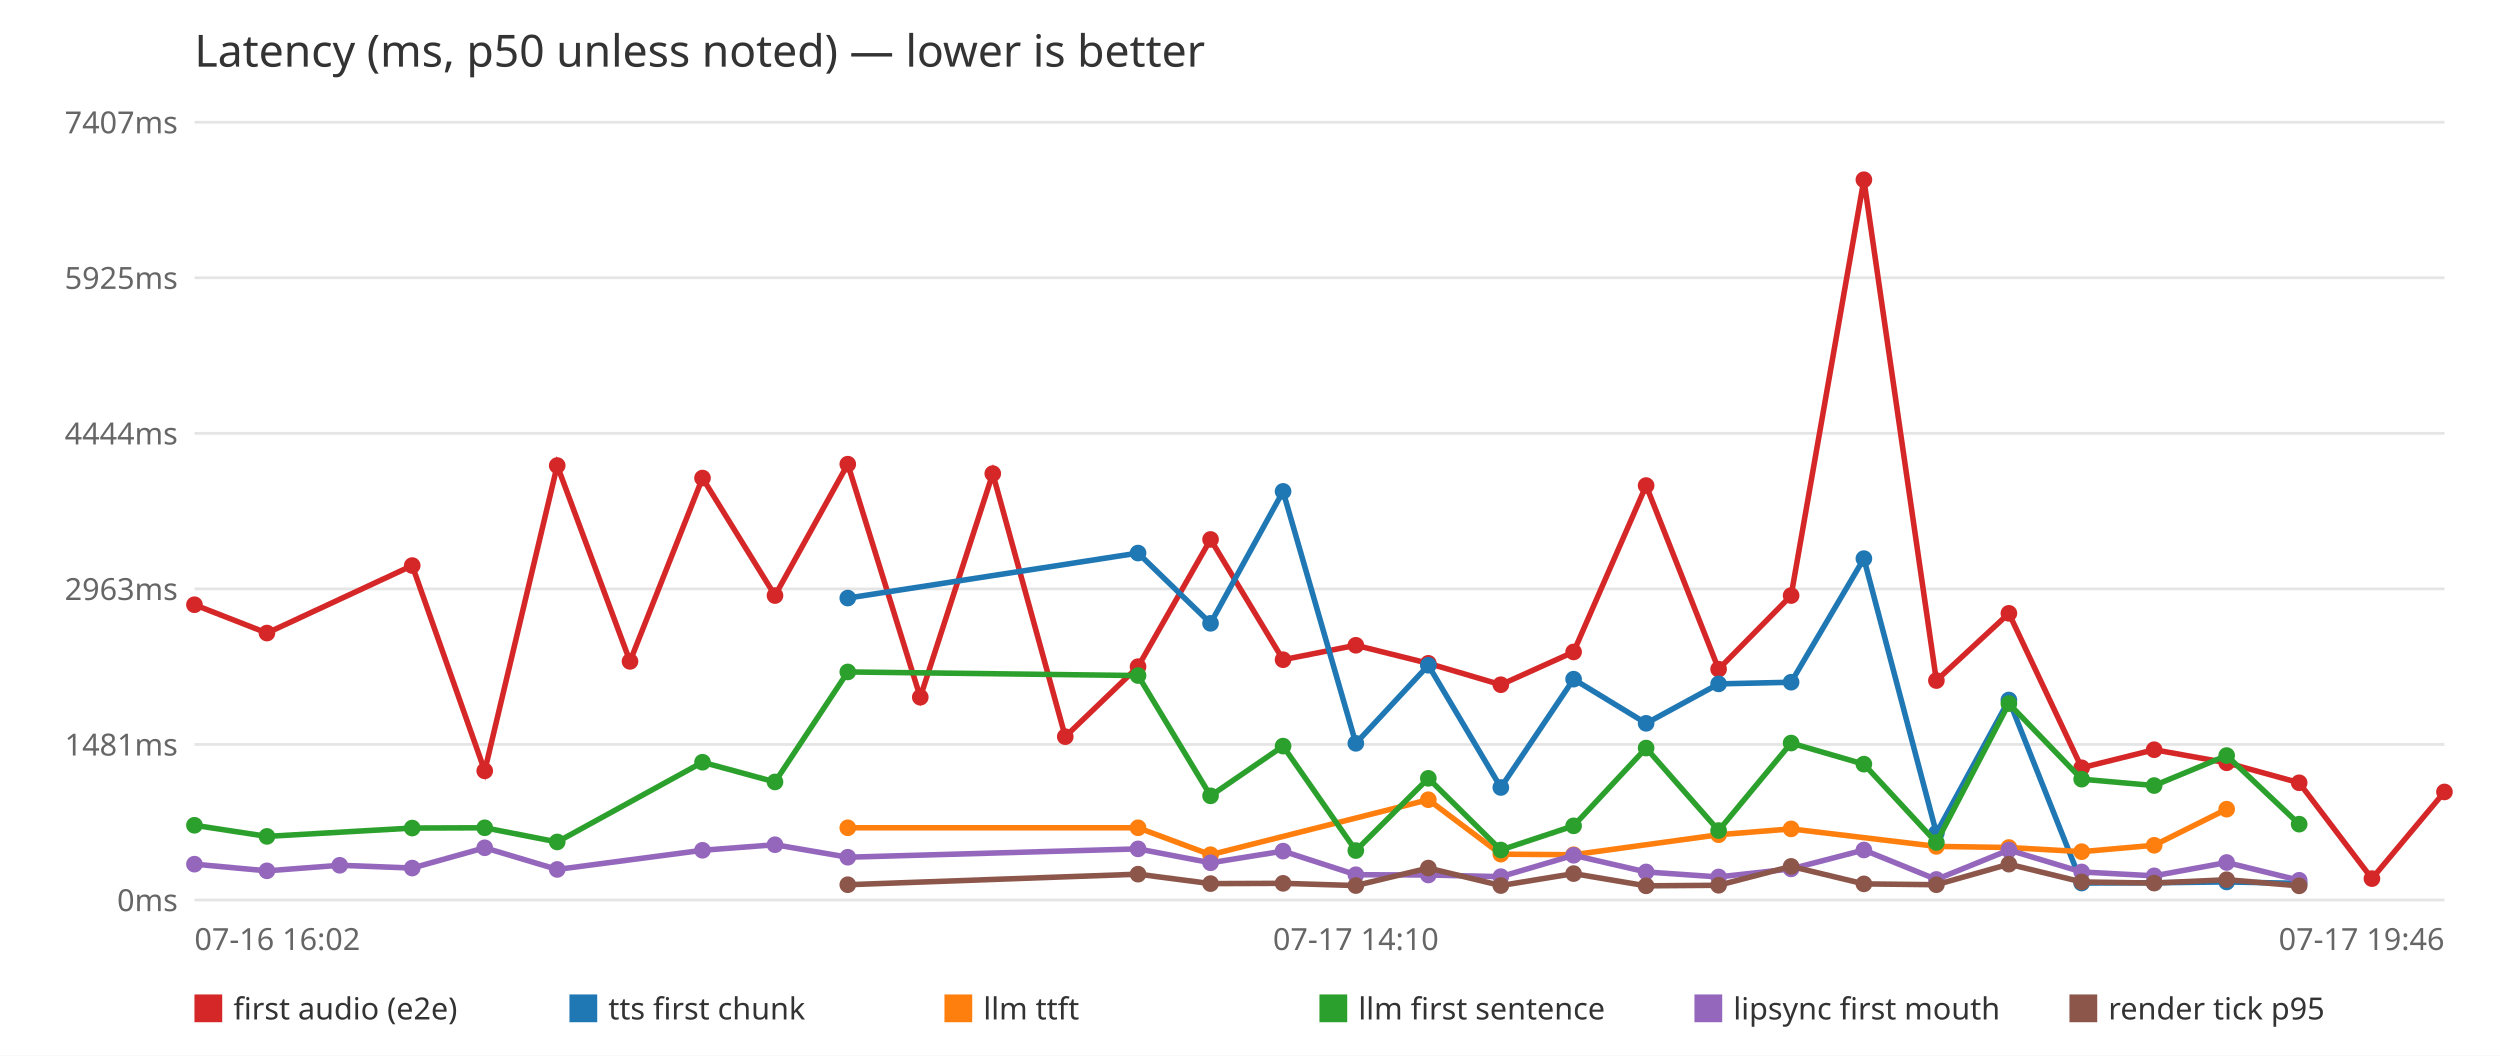
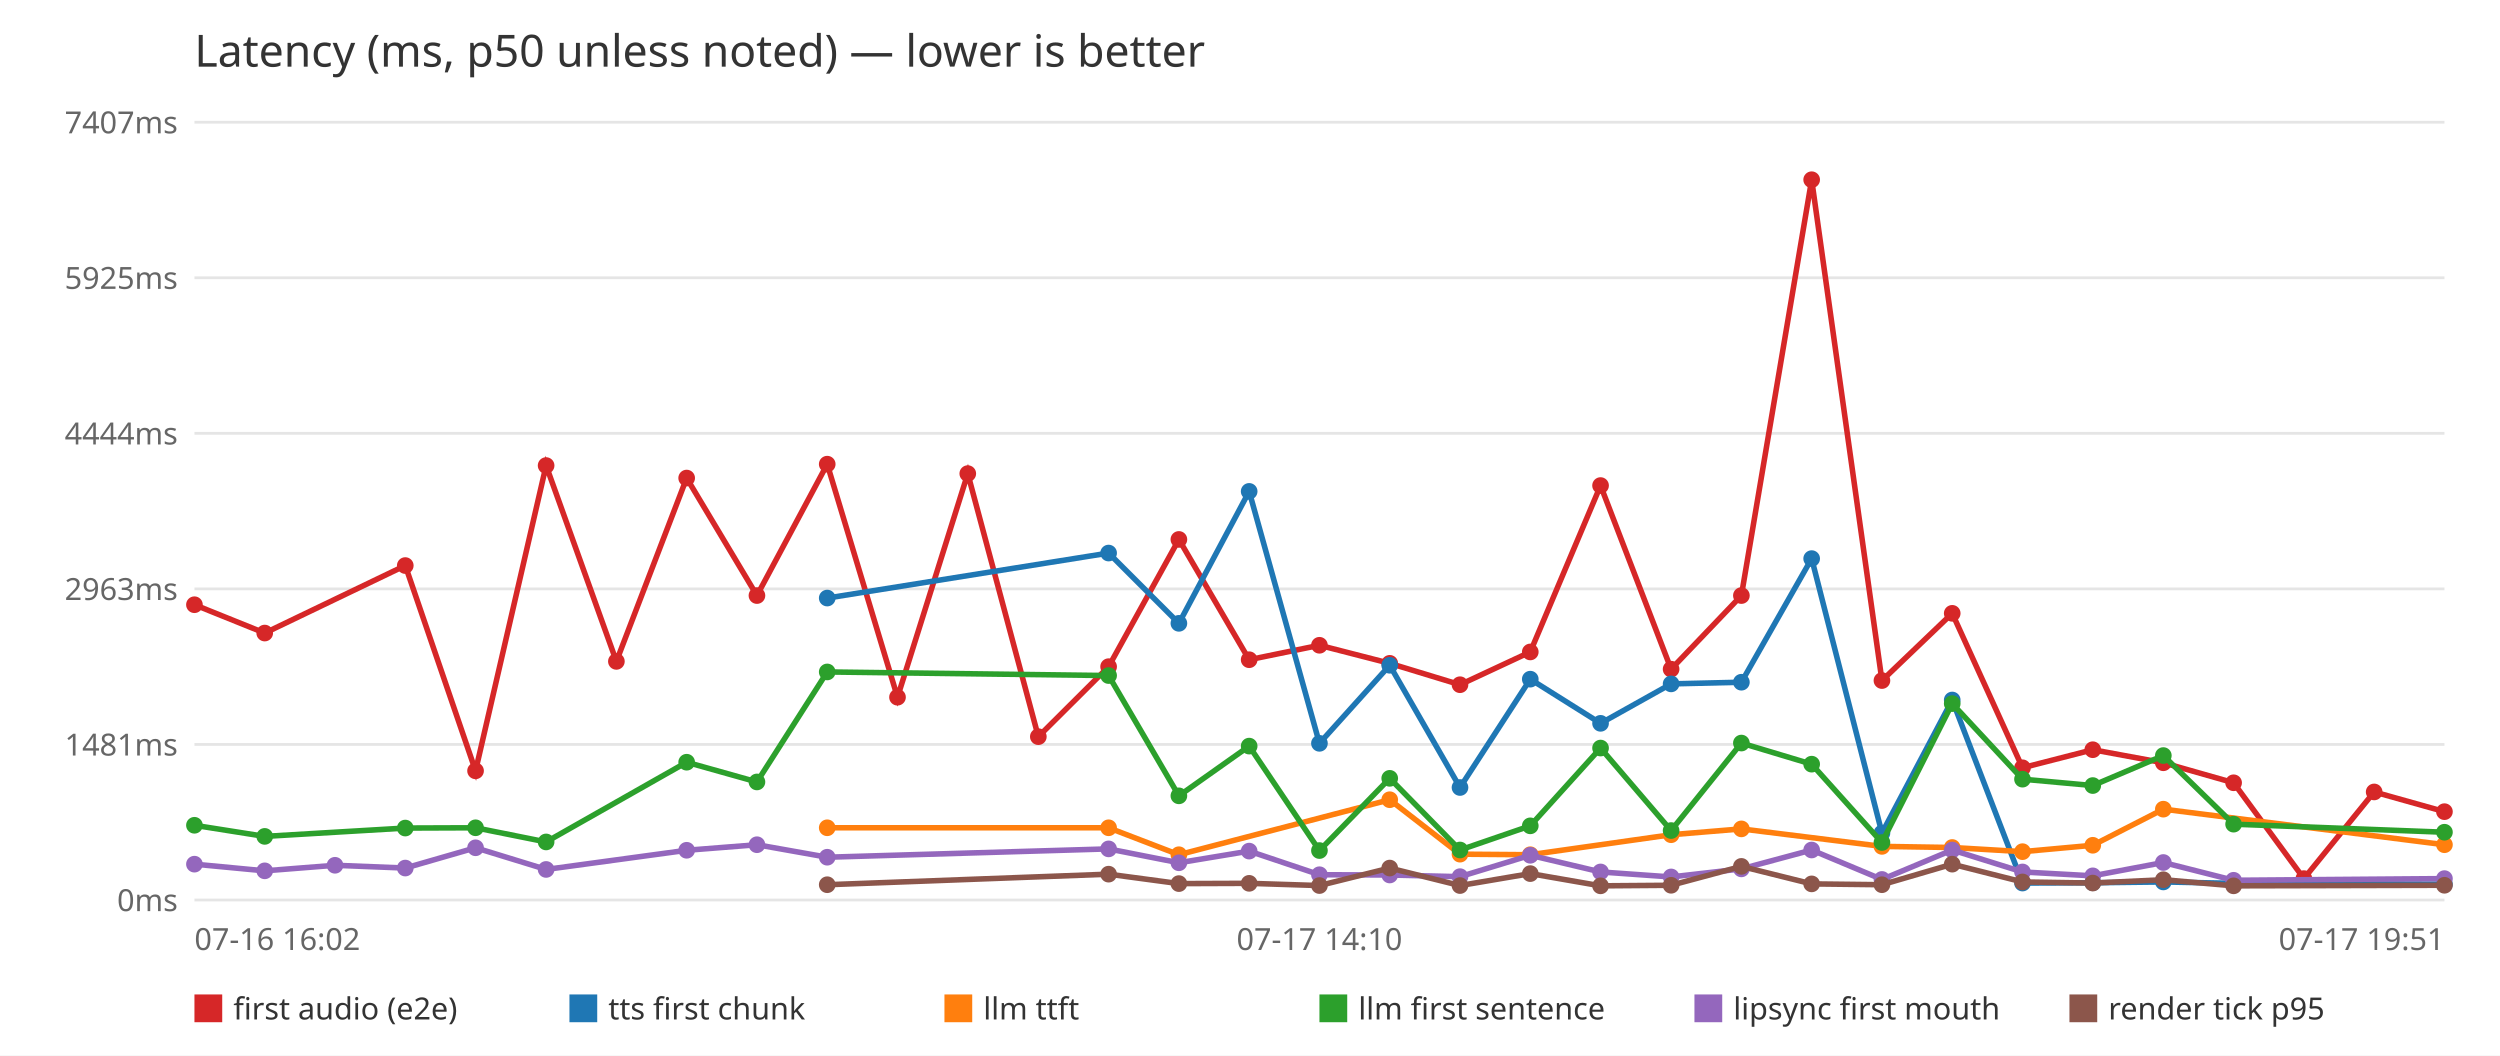
<svg xmlns="http://www.w3.org/2000/svg" width="900" height="380" viewBox="0 0 900 380" font-family="sans-serif">
  <rect width="900" height="380" fill="white" />
  <text x="70" y="24" font-size="16" fill="#333">Latency (ms, p50 unless noted) — lower is better</text>
  <line x1="70" y1="324.0" x2="880" y2="324.0" stroke="#e5e5e5" />
  <text x="64" y="328.0" font-size="11" fill="#666" text-anchor="end">0ms</text>
  <line x1="70" y1="268.0" x2="880" y2="268.0" stroke="#e5e5e5" />
  <text x="64" y="272.0" font-size="11" fill="#666" text-anchor="end">1481ms</text>
  <line x1="70" y1="212.0" x2="880" y2="212.0" stroke="#e5e5e5" />
  <text x="64" y="216.0" font-size="11" fill="#666" text-anchor="end">2963ms</text>
  <line x1="70" y1="156.0" x2="880" y2="156.0" stroke="#e5e5e5" />
  <text x="64" y="160.0" font-size="11" fill="#666" text-anchor="end">4444ms</text>
  <line x1="70" y1="100.0" x2="880" y2="100.0" stroke="#e5e5e5" />
  <text x="64" y="104.0" font-size="11" fill="#666" text-anchor="end">5925ms</text>
  <line x1="70" y1="44.0" x2="880" y2="44.0" stroke="#e5e5e5" />
  <text x="64" y="48.0" font-size="11" fill="#666" text-anchor="end">7407ms</text>
  <text x="70.0" y="342" font-size="11" fill="#666" text-anchor="start">07-16 16:02</text>
-   <text x="488.1" y="342" font-size="11" fill="#666" text-anchor="middle">07-17 14:10</text>
-   <text x="880.0" y="342" font-size="11" fill="#666" text-anchor="end">07-17 19:46</text>
-   <polyline points="70.0,217.7 96.1,227.9 148.4,203.6 174.5,277.5 200.6,167.6 226.8,238.1 252.9,172.1 279.0,214.4 305.2,167.1 331.3,251.0 357.4,170.5 383.5,265.2 409.7,240.0 435.8,194.2 461.9,237.5 488.1,232.3 514.2,238.8 540.3,246.5 566.5,234.7 592.6,174.8 618.7,240.9 644.8,214.4 671.0,64.7 697.1,245.0 723.2,220.8 749.4,276.4 775.5,269.9 801.6,274.6 827.7,281.8 853.9,316.3 880.0,285.1" fill="none" stroke="#d62728" stroke-width="2" />
+   <text x="475.0" y="342" font-size="11" fill="#666" text-anchor="middle">07-17 14:10</text>
+   <text x="880.0" y="342" font-size="11" fill="#666" text-anchor="end">07-17 19:51</text>
+   <polyline points="70.0,217.7 95.3,227.9 145.9,203.6 171.2,277.5 196.6,167.6 221.9,238.1 247.2,172.1 272.5,214.4 297.8,167.1 323.1,251.0 348.4,170.5 373.8,265.2 399.1,240.0 424.4,194.2 449.7,237.5 475.0,232.3 500.3,238.8 525.6,246.5 550.9,234.7 576.2,174.8 601.6,240.9 626.9,214.4 652.2,64.7 677.5,245.0 702.8,220.8 728.1,276.4 753.4,269.9 778.8,274.6 804.1,281.8 829.4,316.3 854.7,285.1 880.0,292.2" fill="none" stroke="#d62728" stroke-width="2" />
  <circle cx="70.0" cy="217.7" r="3" fill="#d62728" />
-   <circle cx="96.1" cy="227.9" r="3" fill="#d62728" />
-   <circle cx="148.4" cy="203.6" r="3" fill="#d62728" />
-   <circle cx="174.5" cy="277.5" r="3" fill="#d62728" />
-   <circle cx="200.6" cy="167.6" r="3" fill="#d62728" />
-   <circle cx="226.8" cy="238.1" r="3" fill="#d62728" />
-   <circle cx="252.9" cy="172.1" r="3" fill="#d62728" />
-   <circle cx="279.0" cy="214.4" r="3" fill="#d62728" />
-   <circle cx="305.2" cy="167.1" r="3" fill="#d62728" />
-   <circle cx="331.3" cy="251.0" r="3" fill="#d62728" />
-   <circle cx="357.4" cy="170.5" r="3" fill="#d62728" />
-   <circle cx="383.5" cy="265.2" r="3" fill="#d62728" />
-   <circle cx="409.7" cy="240.0" r="3" fill="#d62728" />
-   <circle cx="435.8" cy="194.2" r="3" fill="#d62728" />
-   <circle cx="461.9" cy="237.5" r="3" fill="#d62728" />
-   <circle cx="488.1" cy="232.3" r="3" fill="#d62728" />
-   <circle cx="514.2" cy="238.8" r="3" fill="#d62728" />
-   <circle cx="540.3" cy="246.5" r="3" fill="#d62728" />
-   <circle cx="566.5" cy="234.7" r="3" fill="#d62728" />
-   <circle cx="592.6" cy="174.8" r="3" fill="#d62728" />
-   <circle cx="618.7" cy="240.9" r="3" fill="#d62728" />
-   <circle cx="644.8" cy="214.4" r="3" fill="#d62728" />
-   <circle cx="671.0" cy="64.7" r="3" fill="#d62728" />
-   <circle cx="697.1" cy="245.0" r="3" fill="#d62728" />
-   <circle cx="723.2" cy="220.8" r="3" fill="#d62728" />
-   <circle cx="749.4" cy="276.4" r="3" fill="#d62728" />
-   <circle cx="775.5" cy="269.9" r="3" fill="#d62728" />
-   <circle cx="801.6" cy="274.6" r="3" fill="#d62728" />
-   <circle cx="827.7" cy="281.8" r="3" fill="#d62728" />
-   <circle cx="853.9" cy="316.3" r="3" fill="#d62728" />
-   <circle cx="880.0" cy="285.1" r="3" fill="#d62728" />
+   <circle cx="95.3" cy="227.9" r="3" fill="#d62728" />
+   <circle cx="145.9" cy="203.6" r="3" fill="#d62728" />
+   <circle cx="171.2" cy="277.5" r="3" fill="#d62728" />
+   <circle cx="196.6" cy="167.6" r="3" fill="#d62728" />
+   <circle cx="221.9" cy="238.1" r="3" fill="#d62728" />
+   <circle cx="247.2" cy="172.1" r="3" fill="#d62728" />
+   <circle cx="272.5" cy="214.4" r="3" fill="#d62728" />
+   <circle cx="297.8" cy="167.1" r="3" fill="#d62728" />
+   <circle cx="323.1" cy="251.0" r="3" fill="#d62728" />
+   <circle cx="348.4" cy="170.5" r="3" fill="#d62728" />
+   <circle cx="373.8" cy="265.2" r="3" fill="#d62728" />
+   <circle cx="399.1" cy="240.0" r="3" fill="#d62728" />
+   <circle cx="424.4" cy="194.2" r="3" fill="#d62728" />
+   <circle cx="449.7" cy="237.5" r="3" fill="#d62728" />
+   <circle cx="475.0" cy="232.3" r="3" fill="#d62728" />
+   <circle cx="500.3" cy="238.8" r="3" fill="#d62728" />
+   <circle cx="525.6" cy="246.5" r="3" fill="#d62728" />
+   <circle cx="550.9" cy="234.7" r="3" fill="#d62728" />
+   <circle cx="576.2" cy="174.8" r="3" fill="#d62728" />
+   <circle cx="601.6" cy="240.9" r="3" fill="#d62728" />
+   <circle cx="626.9" cy="214.4" r="3" fill="#d62728" />
+   <circle cx="652.2" cy="64.7" r="3" fill="#d62728" />
+   <circle cx="677.5" cy="245.0" r="3" fill="#d62728" />
+   <circle cx="702.8" cy="220.8" r="3" fill="#d62728" />
+   <circle cx="728.1" cy="276.4" r="3" fill="#d62728" />
+   <circle cx="753.4" cy="269.9" r="3" fill="#d62728" />
+   <circle cx="778.8" cy="274.6" r="3" fill="#d62728" />
+   <circle cx="804.1" cy="281.8" r="3" fill="#d62728" />
+   <circle cx="829.4" cy="316.3" r="3" fill="#d62728" />
+   <circle cx="854.7" cy="285.1" r="3" fill="#d62728" />
+   <circle cx="880.0" cy="292.2" r="3" fill="#d62728" />
  <rect x="70.0" y="358" width="10" height="10" fill="#d62728" />
  <text x="84.0" y="367" font-size="11" fill="#333">first audio (e2e)</text>
-   <polyline points="305.2,215.3 409.7,199.1 435.8,224.4 461.9,176.9 488.1,267.6 514.2,239.5 540.3,283.5 566.5,244.5 592.6,260.4 618.7,246.2 644.8,245.6 671.0,201.1 697.1,299.9 723.2,252.0 749.4,317.9 775.5,317.8 801.6,317.5 827.7,318.0" fill="none" stroke="#1f77b4" stroke-width="2" />
-   <circle cx="305.2" cy="215.3" r="3" fill="#1f77b4" />
-   <circle cx="409.7" cy="199.1" r="3" fill="#1f77b4" />
-   <circle cx="435.8" cy="224.4" r="3" fill="#1f77b4" />
-   <circle cx="461.9" cy="176.9" r="3" fill="#1f77b4" />
-   <circle cx="488.1" cy="267.6" r="3" fill="#1f77b4" />
-   <circle cx="514.2" cy="239.5" r="3" fill="#1f77b4" />
-   <circle cx="540.3" cy="283.5" r="3" fill="#1f77b4" />
-   <circle cx="566.5" cy="244.5" r="3" fill="#1f77b4" />
-   <circle cx="592.6" cy="260.4" r="3" fill="#1f77b4" />
-   <circle cx="618.7" cy="246.2" r="3" fill="#1f77b4" />
-   <circle cx="644.8" cy="245.6" r="3" fill="#1f77b4" />
-   <circle cx="671.0" cy="201.1" r="3" fill="#1f77b4" />
-   <circle cx="697.1" cy="299.9" r="3" fill="#1f77b4" />
-   <circle cx="723.2" cy="252.0" r="3" fill="#1f77b4" />
-   <circle cx="749.4" cy="317.9" r="3" fill="#1f77b4" />
-   <circle cx="775.5" cy="317.8" r="3" fill="#1f77b4" />
-   <circle cx="801.6" cy="317.5" r="3" fill="#1f77b4" />
-   <circle cx="827.7" cy="318.0" r="3" fill="#1f77b4" />
+   <polyline points="297.8,215.3 399.1,199.1 424.4,224.4 449.7,176.9 475.0,267.6 500.3,239.5 525.6,283.5 550.9,244.5 576.2,260.4 601.6,246.2 626.9,245.6 652.2,201.1 677.5,299.9 702.8,252.0 728.1,317.9 753.4,317.8 778.8,317.5 804.1,318.0 880.0,318.3" fill="none" stroke="#1f77b4" stroke-width="2" />
+   <circle cx="297.8" cy="215.3" r="3" fill="#1f77b4" />
+   <circle cx="399.1" cy="199.1" r="3" fill="#1f77b4" />
+   <circle cx="424.4" cy="224.4" r="3" fill="#1f77b4" />
+   <circle cx="449.7" cy="176.9" r="3" fill="#1f77b4" />
+   <circle cx="475.0" cy="267.6" r="3" fill="#1f77b4" />
+   <circle cx="500.3" cy="239.5" r="3" fill="#1f77b4" />
+   <circle cx="525.6" cy="283.5" r="3" fill="#1f77b4" />
+   <circle cx="550.9" cy="244.5" r="3" fill="#1f77b4" />
+   <circle cx="576.2" cy="260.4" r="3" fill="#1f77b4" />
+   <circle cx="601.6" cy="246.2" r="3" fill="#1f77b4" />
+   <circle cx="626.9" cy="245.6" r="3" fill="#1f77b4" />
+   <circle cx="652.2" cy="201.1" r="3" fill="#1f77b4" />
+   <circle cx="677.5" cy="299.9" r="3" fill="#1f77b4" />
+   <circle cx="702.8" cy="252.0" r="3" fill="#1f77b4" />
+   <circle cx="728.1" cy="317.9" r="3" fill="#1f77b4" />
+   <circle cx="753.4" cy="317.8" r="3" fill="#1f77b4" />
+   <circle cx="778.8" cy="317.5" r="3" fill="#1f77b4" />
+   <circle cx="804.1" cy="318.0" r="3" fill="#1f77b4" />
+   <circle cx="880.0" cy="318.3" r="3" fill="#1f77b4" />
  <rect x="205.0" y="358" width="10" height="10" fill="#1f77b4" />
  <text x="219.0" y="367" font-size="11" fill="#333">tts first chunk</text>
-   <polyline points="305.2,298.0 409.7,298.0 435.8,307.7 514.2,287.9 540.3,307.5 566.5,307.7 618.7,300.5 644.8,298.4 697.1,304.7 723.2,305.1 749.4,306.6 775.5,304.3 801.6,291.3" fill="none" stroke="#ff7f0e" stroke-width="2" />
-   <circle cx="305.2" cy="298.0" r="3" fill="#ff7f0e" />
-   <circle cx="409.7" cy="298.0" r="3" fill="#ff7f0e" />
-   <circle cx="435.8" cy="307.7" r="3" fill="#ff7f0e" />
-   <circle cx="514.2" cy="287.9" r="3" fill="#ff7f0e" />
-   <circle cx="540.3" cy="307.5" r="3" fill="#ff7f0e" />
-   <circle cx="566.5" cy="307.7" r="3" fill="#ff7f0e" />
-   <circle cx="618.7" cy="300.5" r="3" fill="#ff7f0e" />
-   <circle cx="644.8" cy="298.4" r="3" fill="#ff7f0e" />
-   <circle cx="697.1" cy="304.7" r="3" fill="#ff7f0e" />
-   <circle cx="723.2" cy="305.1" r="3" fill="#ff7f0e" />
-   <circle cx="749.4" cy="306.6" r="3" fill="#ff7f0e" />
-   <circle cx="775.5" cy="304.3" r="3" fill="#ff7f0e" />
-   <circle cx="801.6" cy="291.3" r="3" fill="#ff7f0e" />
+   <polyline points="297.8,298.0 399.1,298.0 424.4,307.7 500.3,287.9 525.6,307.5 550.9,307.7 601.6,300.5 626.9,298.4 677.5,304.7 702.8,305.1 728.1,306.6 753.4,304.3 778.8,291.3 880.0,304.1" fill="none" stroke="#ff7f0e" stroke-width="2" />
+   <circle cx="297.8" cy="298.0" r="3" fill="#ff7f0e" />
+   <circle cx="399.1" cy="298.0" r="3" fill="#ff7f0e" />
+   <circle cx="424.4" cy="307.7" r="3" fill="#ff7f0e" />
+   <circle cx="500.3" cy="287.9" r="3" fill="#ff7f0e" />
+   <circle cx="525.6" cy="307.5" r="3" fill="#ff7f0e" />
+   <circle cx="550.9" cy="307.7" r="3" fill="#ff7f0e" />
+   <circle cx="601.6" cy="300.5" r="3" fill="#ff7f0e" />
+   <circle cx="626.9" cy="298.4" r="3" fill="#ff7f0e" />
+   <circle cx="677.5" cy="304.7" r="3" fill="#ff7f0e" />
+   <circle cx="702.8" cy="305.1" r="3" fill="#ff7f0e" />
+   <circle cx="728.1" cy="306.6" r="3" fill="#ff7f0e" />
+   <circle cx="753.4" cy="304.3" r="3" fill="#ff7f0e" />
+   <circle cx="778.8" cy="291.3" r="3" fill="#ff7f0e" />
+   <circle cx="880.0" cy="304.1" r="3" fill="#ff7f0e" />
  <rect x="340.0" y="358" width="10" height="10" fill="#ff7f0e" />
  <text x="354.0" y="367" font-size="11" fill="#333">llm ttft</text>
-   <polyline points="70.0,297.1 96.1,301.1 148.4,298.1 174.5,298.0 200.6,303.1 252.9,274.4 279.0,281.5 305.2,241.9 409.7,243.2 435.8,286.5 461.9,268.6 488.1,306.2 514.2,280.2 540.3,306.0 566.5,297.3 592.6,269.3 618.7,299.0 644.8,267.5 671.0,275.1 697.1,303.3 723.2,253.3 749.4,280.5 775.5,282.8 801.6,272.0 827.7,296.7" fill="none" stroke="#2ca02c" stroke-width="2" />
+   <polyline points="70.0,297.1 95.3,301.1 145.9,298.1 171.2,298.0 196.6,303.1 247.2,274.4 272.5,281.5 297.8,241.9 399.1,243.2 424.4,286.5 449.7,268.6 475.0,306.2 500.3,280.2 525.6,306.0 550.9,297.3 576.2,269.3 601.6,299.0 626.9,267.5 652.2,275.1 677.5,303.3 702.8,253.3 728.1,280.5 753.4,282.8 778.8,272.0 804.1,296.7 880.0,299.6" fill="none" stroke="#2ca02c" stroke-width="2" />
  <circle cx="70.0" cy="297.1" r="3" fill="#2ca02c" />
-   <circle cx="96.1" cy="301.1" r="3" fill="#2ca02c" />
-   <circle cx="148.4" cy="298.1" r="3" fill="#2ca02c" />
-   <circle cx="174.5" cy="298.0" r="3" fill="#2ca02c" />
-   <circle cx="200.6" cy="303.1" r="3" fill="#2ca02c" />
-   <circle cx="252.9" cy="274.4" r="3" fill="#2ca02c" />
-   <circle cx="279.0" cy="281.5" r="3" fill="#2ca02c" />
-   <circle cx="305.2" cy="241.9" r="3" fill="#2ca02c" />
-   <circle cx="409.7" cy="243.2" r="3" fill="#2ca02c" />
-   <circle cx="435.8" cy="286.5" r="3" fill="#2ca02c" />
-   <circle cx="461.9" cy="268.6" r="3" fill="#2ca02c" />
-   <circle cx="488.1" cy="306.2" r="3" fill="#2ca02c" />
-   <circle cx="514.2" cy="280.2" r="3" fill="#2ca02c" />
-   <circle cx="540.3" cy="306.0" r="3" fill="#2ca02c" />
-   <circle cx="566.5" cy="297.3" r="3" fill="#2ca02c" />
-   <circle cx="592.6" cy="269.3" r="3" fill="#2ca02c" />
-   <circle cx="618.7" cy="299.0" r="3" fill="#2ca02c" />
-   <circle cx="644.8" cy="267.5" r="3" fill="#2ca02c" />
-   <circle cx="671.0" cy="275.1" r="3" fill="#2ca02c" />
-   <circle cx="697.1" cy="303.3" r="3" fill="#2ca02c" />
-   <circle cx="723.2" cy="253.3" r="3" fill="#2ca02c" />
-   <circle cx="749.4" cy="280.5" r="3" fill="#2ca02c" />
-   <circle cx="775.5" cy="282.8" r="3" fill="#2ca02c" />
-   <circle cx="801.6" cy="272.0" r="3" fill="#2ca02c" />
-   <circle cx="827.7" cy="296.7" r="3" fill="#2ca02c" />
+   <circle cx="95.3" cy="301.1" r="3" fill="#2ca02c" />
+   <circle cx="145.9" cy="298.1" r="3" fill="#2ca02c" />
+   <circle cx="171.2" cy="298.0" r="3" fill="#2ca02c" />
+   <circle cx="196.6" cy="303.1" r="3" fill="#2ca02c" />
+   <circle cx="247.2" cy="274.4" r="3" fill="#2ca02c" />
+   <circle cx="272.5" cy="281.5" r="3" fill="#2ca02c" />
+   <circle cx="297.8" cy="241.9" r="3" fill="#2ca02c" />
+   <circle cx="399.1" cy="243.2" r="3" fill="#2ca02c" />
+   <circle cx="424.4" cy="286.5" r="3" fill="#2ca02c" />
+   <circle cx="449.7" cy="268.6" r="3" fill="#2ca02c" />
+   <circle cx="475.0" cy="306.2" r="3" fill="#2ca02c" />
+   <circle cx="500.3" cy="280.2" r="3" fill="#2ca02c" />
+   <circle cx="525.6" cy="306.0" r="3" fill="#2ca02c" />
+   <circle cx="550.9" cy="297.3" r="3" fill="#2ca02c" />
+   <circle cx="576.2" cy="269.3" r="3" fill="#2ca02c" />
+   <circle cx="601.6" cy="299.0" r="3" fill="#2ca02c" />
+   <circle cx="626.9" cy="267.5" r="3" fill="#2ca02c" />
+   <circle cx="652.2" cy="275.1" r="3" fill="#2ca02c" />
+   <circle cx="677.5" cy="303.3" r="3" fill="#2ca02c" />
+   <circle cx="702.8" cy="253.3" r="3" fill="#2ca02c" />
+   <circle cx="728.1" cy="280.5" r="3" fill="#2ca02c" />
+   <circle cx="753.4" cy="282.8" r="3" fill="#2ca02c" />
+   <circle cx="778.8" cy="272.0" r="3" fill="#2ca02c" />
+   <circle cx="804.1" cy="296.7" r="3" fill="#2ca02c" />
+   <circle cx="880.0" cy="299.6" r="3" fill="#2ca02c" />
  <rect x="475.0" y="358" width="10" height="10" fill="#2ca02c" />
  <text x="489.0" y="367" font-size="11" fill="#333">llm first sentence</text>
-   <polyline points="70.0,311.1 96.1,313.5 122.3,311.5 148.4,312.5 174.5,305.2 200.6,313.0 252.9,306.1 279.0,304.1 305.2,308.6 409.7,305.6 435.8,310.6 461.9,306.4 488.1,314.9 514.2,315.0 540.3,315.6 566.5,307.9 592.6,313.9 618.7,315.7 644.8,312.8 671.0,306.0 697.1,316.6 723.2,306.0 749.4,313.9 775.5,315.3 801.6,310.5 827.7,316.9" fill="none" stroke="#9467bd" stroke-width="2" />
+   <polyline points="70.0,311.1 95.3,313.5 120.6,311.5 145.9,312.5 171.2,305.2 196.6,313.0 247.2,306.1 272.5,304.1 297.8,308.6 399.1,305.6 424.4,310.6 449.7,306.4 475.0,314.9 500.3,315.0 525.6,315.6 550.9,307.9 576.2,313.9 601.6,315.7 626.9,312.8 652.2,306.0 677.5,316.6 702.8,306.0 728.1,313.9 753.4,315.3 778.8,310.5 804.1,316.9 880.0,316.3" fill="none" stroke="#9467bd" stroke-width="2" />
  <circle cx="70.0" cy="311.1" r="3" fill="#9467bd" />
-   <circle cx="96.1" cy="313.5" r="3" fill="#9467bd" />
-   <circle cx="122.3" cy="311.5" r="3" fill="#9467bd" />
-   <circle cx="148.4" cy="312.5" r="3" fill="#9467bd" />
-   <circle cx="174.5" cy="305.2" r="3" fill="#9467bd" />
-   <circle cx="200.6" cy="313.0" r="3" fill="#9467bd" />
-   <circle cx="252.9" cy="306.1" r="3" fill="#9467bd" />
-   <circle cx="279.0" cy="304.1" r="3" fill="#9467bd" />
-   <circle cx="305.2" cy="308.6" r="3" fill="#9467bd" />
-   <circle cx="409.7" cy="305.6" r="3" fill="#9467bd" />
-   <circle cx="435.8" cy="310.6" r="3" fill="#9467bd" />
-   <circle cx="461.9" cy="306.4" r="3" fill="#9467bd" />
-   <circle cx="488.1" cy="314.9" r="3" fill="#9467bd" />
-   <circle cx="514.2" cy="315.0" r="3" fill="#9467bd" />
-   <circle cx="540.3" cy="315.6" r="3" fill="#9467bd" />
-   <circle cx="566.5" cy="307.9" r="3" fill="#9467bd" />
-   <circle cx="592.6" cy="313.9" r="3" fill="#9467bd" />
-   <circle cx="618.7" cy="315.7" r="3" fill="#9467bd" />
-   <circle cx="644.8" cy="312.8" r="3" fill="#9467bd" />
-   <circle cx="671.0" cy="306.0" r="3" fill="#9467bd" />
-   <circle cx="697.1" cy="316.6" r="3" fill="#9467bd" />
-   <circle cx="723.2" cy="306.0" r="3" fill="#9467bd" />
-   <circle cx="749.4" cy="313.9" r="3" fill="#9467bd" />
-   <circle cx="775.5" cy="315.3" r="3" fill="#9467bd" />
-   <circle cx="801.6" cy="310.5" r="3" fill="#9467bd" />
-   <circle cx="827.7" cy="316.9" r="3" fill="#9467bd" />
+   <circle cx="95.3" cy="313.5" r="3" fill="#9467bd" />
+   <circle cx="120.6" cy="311.5" r="3" fill="#9467bd" />
+   <circle cx="145.9" cy="312.5" r="3" fill="#9467bd" />
+   <circle cx="171.2" cy="305.2" r="3" fill="#9467bd" />
+   <circle cx="196.6" cy="313.0" r="3" fill="#9467bd" />
+   <circle cx="247.2" cy="306.1" r="3" fill="#9467bd" />
+   <circle cx="272.5" cy="304.1" r="3" fill="#9467bd" />
+   <circle cx="297.8" cy="308.6" r="3" fill="#9467bd" />
+   <circle cx="399.1" cy="305.6" r="3" fill="#9467bd" />
+   <circle cx="424.4" cy="310.6" r="3" fill="#9467bd" />
+   <circle cx="449.7" cy="306.4" r="3" fill="#9467bd" />
+   <circle cx="475.0" cy="314.9" r="3" fill="#9467bd" />
+   <circle cx="500.3" cy="315.0" r="3" fill="#9467bd" />
+   <circle cx="525.6" cy="315.6" r="3" fill="#9467bd" />
+   <circle cx="550.9" cy="307.9" r="3" fill="#9467bd" />
+   <circle cx="576.2" cy="313.9" r="3" fill="#9467bd" />
+   <circle cx="601.6" cy="315.7" r="3" fill="#9467bd" />
+   <circle cx="626.9" cy="312.8" r="3" fill="#9467bd" />
+   <circle cx="652.2" cy="306.0" r="3" fill="#9467bd" />
+   <circle cx="677.5" cy="316.6" r="3" fill="#9467bd" />
+   <circle cx="702.8" cy="306.0" r="3" fill="#9467bd" />
+   <circle cx="728.1" cy="313.9" r="3" fill="#9467bd" />
+   <circle cx="753.4" cy="315.3" r="3" fill="#9467bd" />
+   <circle cx="778.8" cy="310.5" r="3" fill="#9467bd" />
+   <circle cx="804.1" cy="316.9" r="3" fill="#9467bd" />
+   <circle cx="880.0" cy="316.3" r="3" fill="#9467bd" />
  <rect x="610.0" y="358" width="10" height="10" fill="#9467bd" />
  <text x="624.0" y="367" font-size="11" fill="#333">lipsync first mouth</text>
-   <polyline points="305.2,318.5 409.7,314.7 435.8,318.1 461.9,318.0 488.1,318.8 514.2,312.5 540.3,318.8 566.5,314.5 592.6,318.9 618.7,318.7 644.8,311.9 671.0,318.2 697.1,318.5 723.2,311.1 749.4,317.5 775.5,317.9 801.6,316.7 827.7,318.9" fill="none" stroke="#8c564b" stroke-width="2" />
-   <circle cx="305.2" cy="318.5" r="3" fill="#8c564b" />
-   <circle cx="409.7" cy="314.7" r="3" fill="#8c564b" />
-   <circle cx="435.8" cy="318.1" r="3" fill="#8c564b" />
-   <circle cx="461.9" cy="318.0" r="3" fill="#8c564b" />
-   <circle cx="488.1" cy="318.8" r="3" fill="#8c564b" />
-   <circle cx="514.2" cy="312.5" r="3" fill="#8c564b" />
-   <circle cx="540.3" cy="318.8" r="3" fill="#8c564b" />
-   <circle cx="566.5" cy="314.5" r="3" fill="#8c564b" />
-   <circle cx="592.6" cy="318.9" r="3" fill="#8c564b" />
-   <circle cx="618.7" cy="318.7" r="3" fill="#8c564b" />
-   <circle cx="644.8" cy="311.9" r="3" fill="#8c564b" />
-   <circle cx="671.0" cy="318.2" r="3" fill="#8c564b" />
-   <circle cx="697.1" cy="318.5" r="3" fill="#8c564b" />
-   <circle cx="723.2" cy="311.1" r="3" fill="#8c564b" />
-   <circle cx="749.4" cy="317.5" r="3" fill="#8c564b" />
-   <circle cx="775.5" cy="317.9" r="3" fill="#8c564b" />
-   <circle cx="801.6" cy="316.7" r="3" fill="#8c564b" />
-   <circle cx="827.7" cy="318.9" r="3" fill="#8c564b" />
+   <polyline points="297.8,318.5 399.1,314.7 424.4,318.1 449.7,318.0 475.0,318.8 500.3,312.5 525.6,318.8 550.9,314.5 576.2,318.9 601.6,318.7 626.9,311.9 652.2,318.2 677.5,318.5 702.8,311.1 728.1,317.5 753.4,317.9 778.8,316.7 804.1,318.9 880.0,318.7" fill="none" stroke="#8c564b" stroke-width="2" />
+   <circle cx="297.8" cy="318.5" r="3" fill="#8c564b" />
+   <circle cx="399.1" cy="314.7" r="3" fill="#8c564b" />
+   <circle cx="424.4" cy="318.1" r="3" fill="#8c564b" />
+   <circle cx="449.7" cy="318.0" r="3" fill="#8c564b" />
+   <circle cx="475.0" cy="318.8" r="3" fill="#8c564b" />
+   <circle cx="500.3" cy="312.5" r="3" fill="#8c564b" />
+   <circle cx="525.6" cy="318.8" r="3" fill="#8c564b" />
+   <circle cx="550.9" cy="314.5" r="3" fill="#8c564b" />
+   <circle cx="576.2" cy="318.9" r="3" fill="#8c564b" />
+   <circle cx="601.6" cy="318.7" r="3" fill="#8c564b" />
+   <circle cx="626.9" cy="311.9" r="3" fill="#8c564b" />
+   <circle cx="652.2" cy="318.2" r="3" fill="#8c564b" />
+   <circle cx="677.5" cy="318.5" r="3" fill="#8c564b" />
+   <circle cx="702.8" cy="311.1" r="3" fill="#8c564b" />
+   <circle cx="728.1" cy="317.5" r="3" fill="#8c564b" />
+   <circle cx="753.4" cy="317.9" r="3" fill="#8c564b" />
+   <circle cx="778.8" cy="316.7" r="3" fill="#8c564b" />
+   <circle cx="804.1" cy="318.9" r="3" fill="#8c564b" />
+   <circle cx="880.0" cy="318.7" r="3" fill="#8c564b" />
  <rect x="745.0" y="358" width="10" height="10" fill="#8c564b" />
  <text x="759.0" y="367" font-size="11" fill="#333">render tick p95</text>
</svg>
